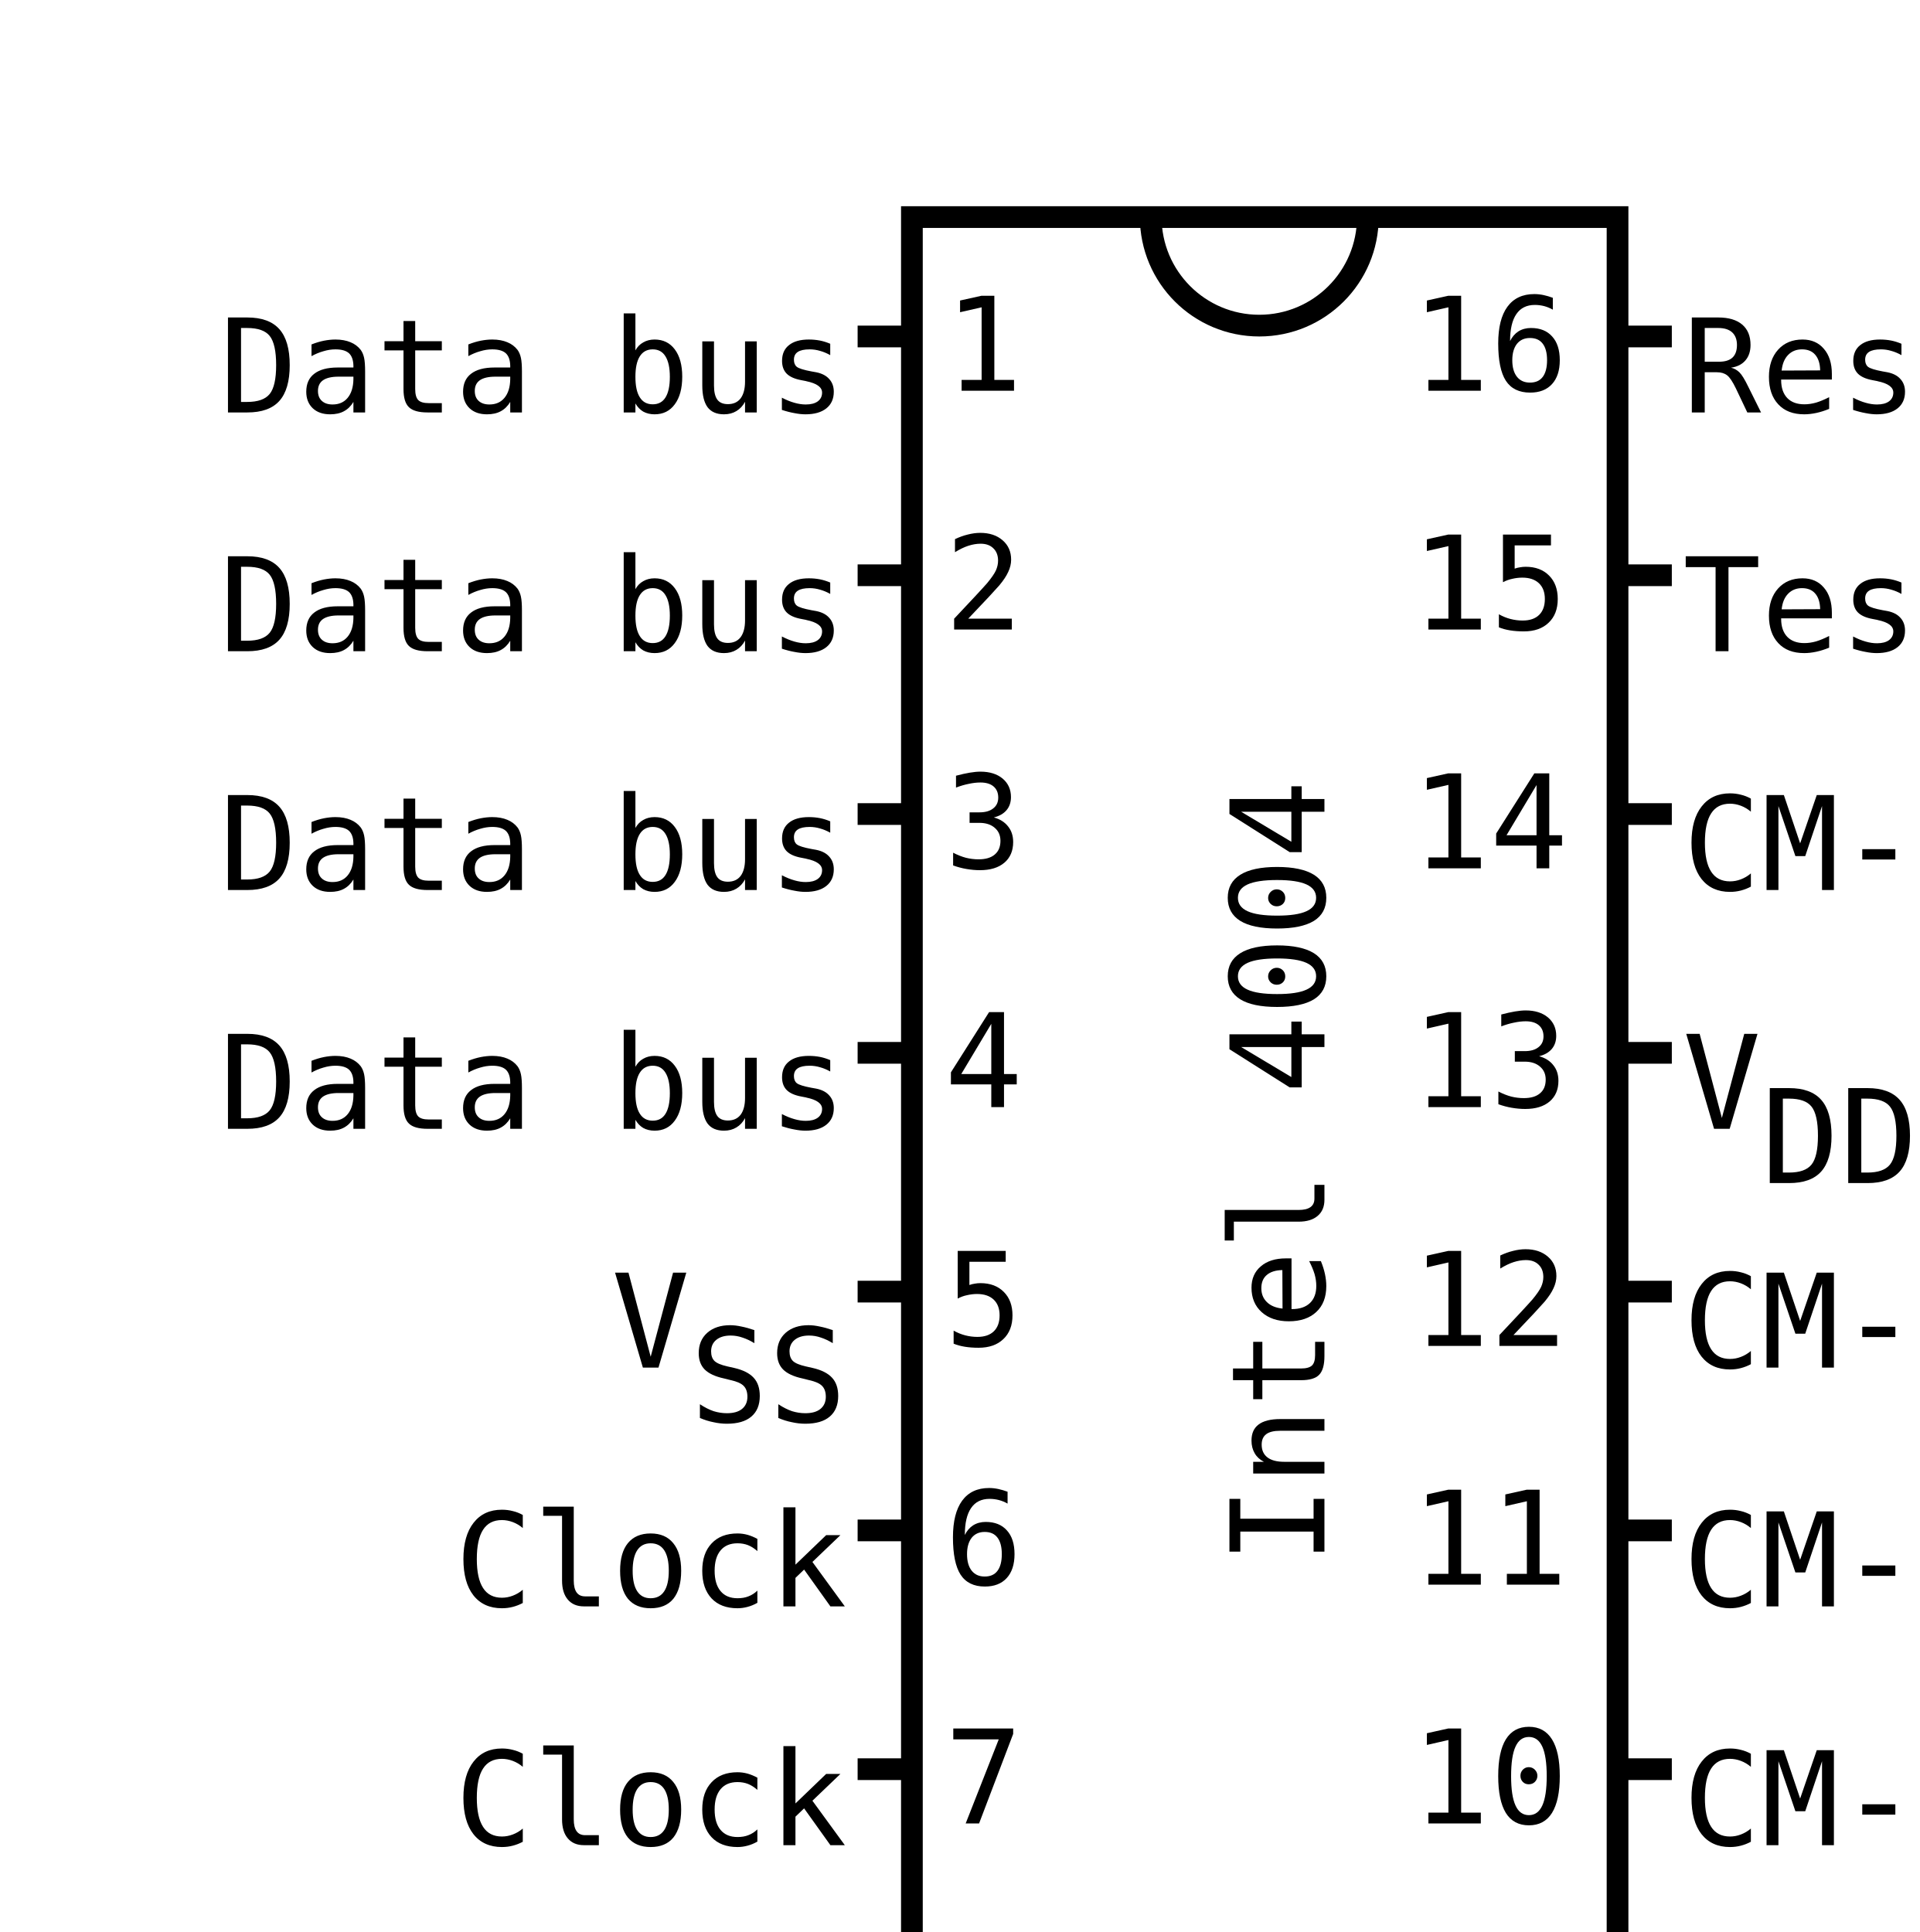
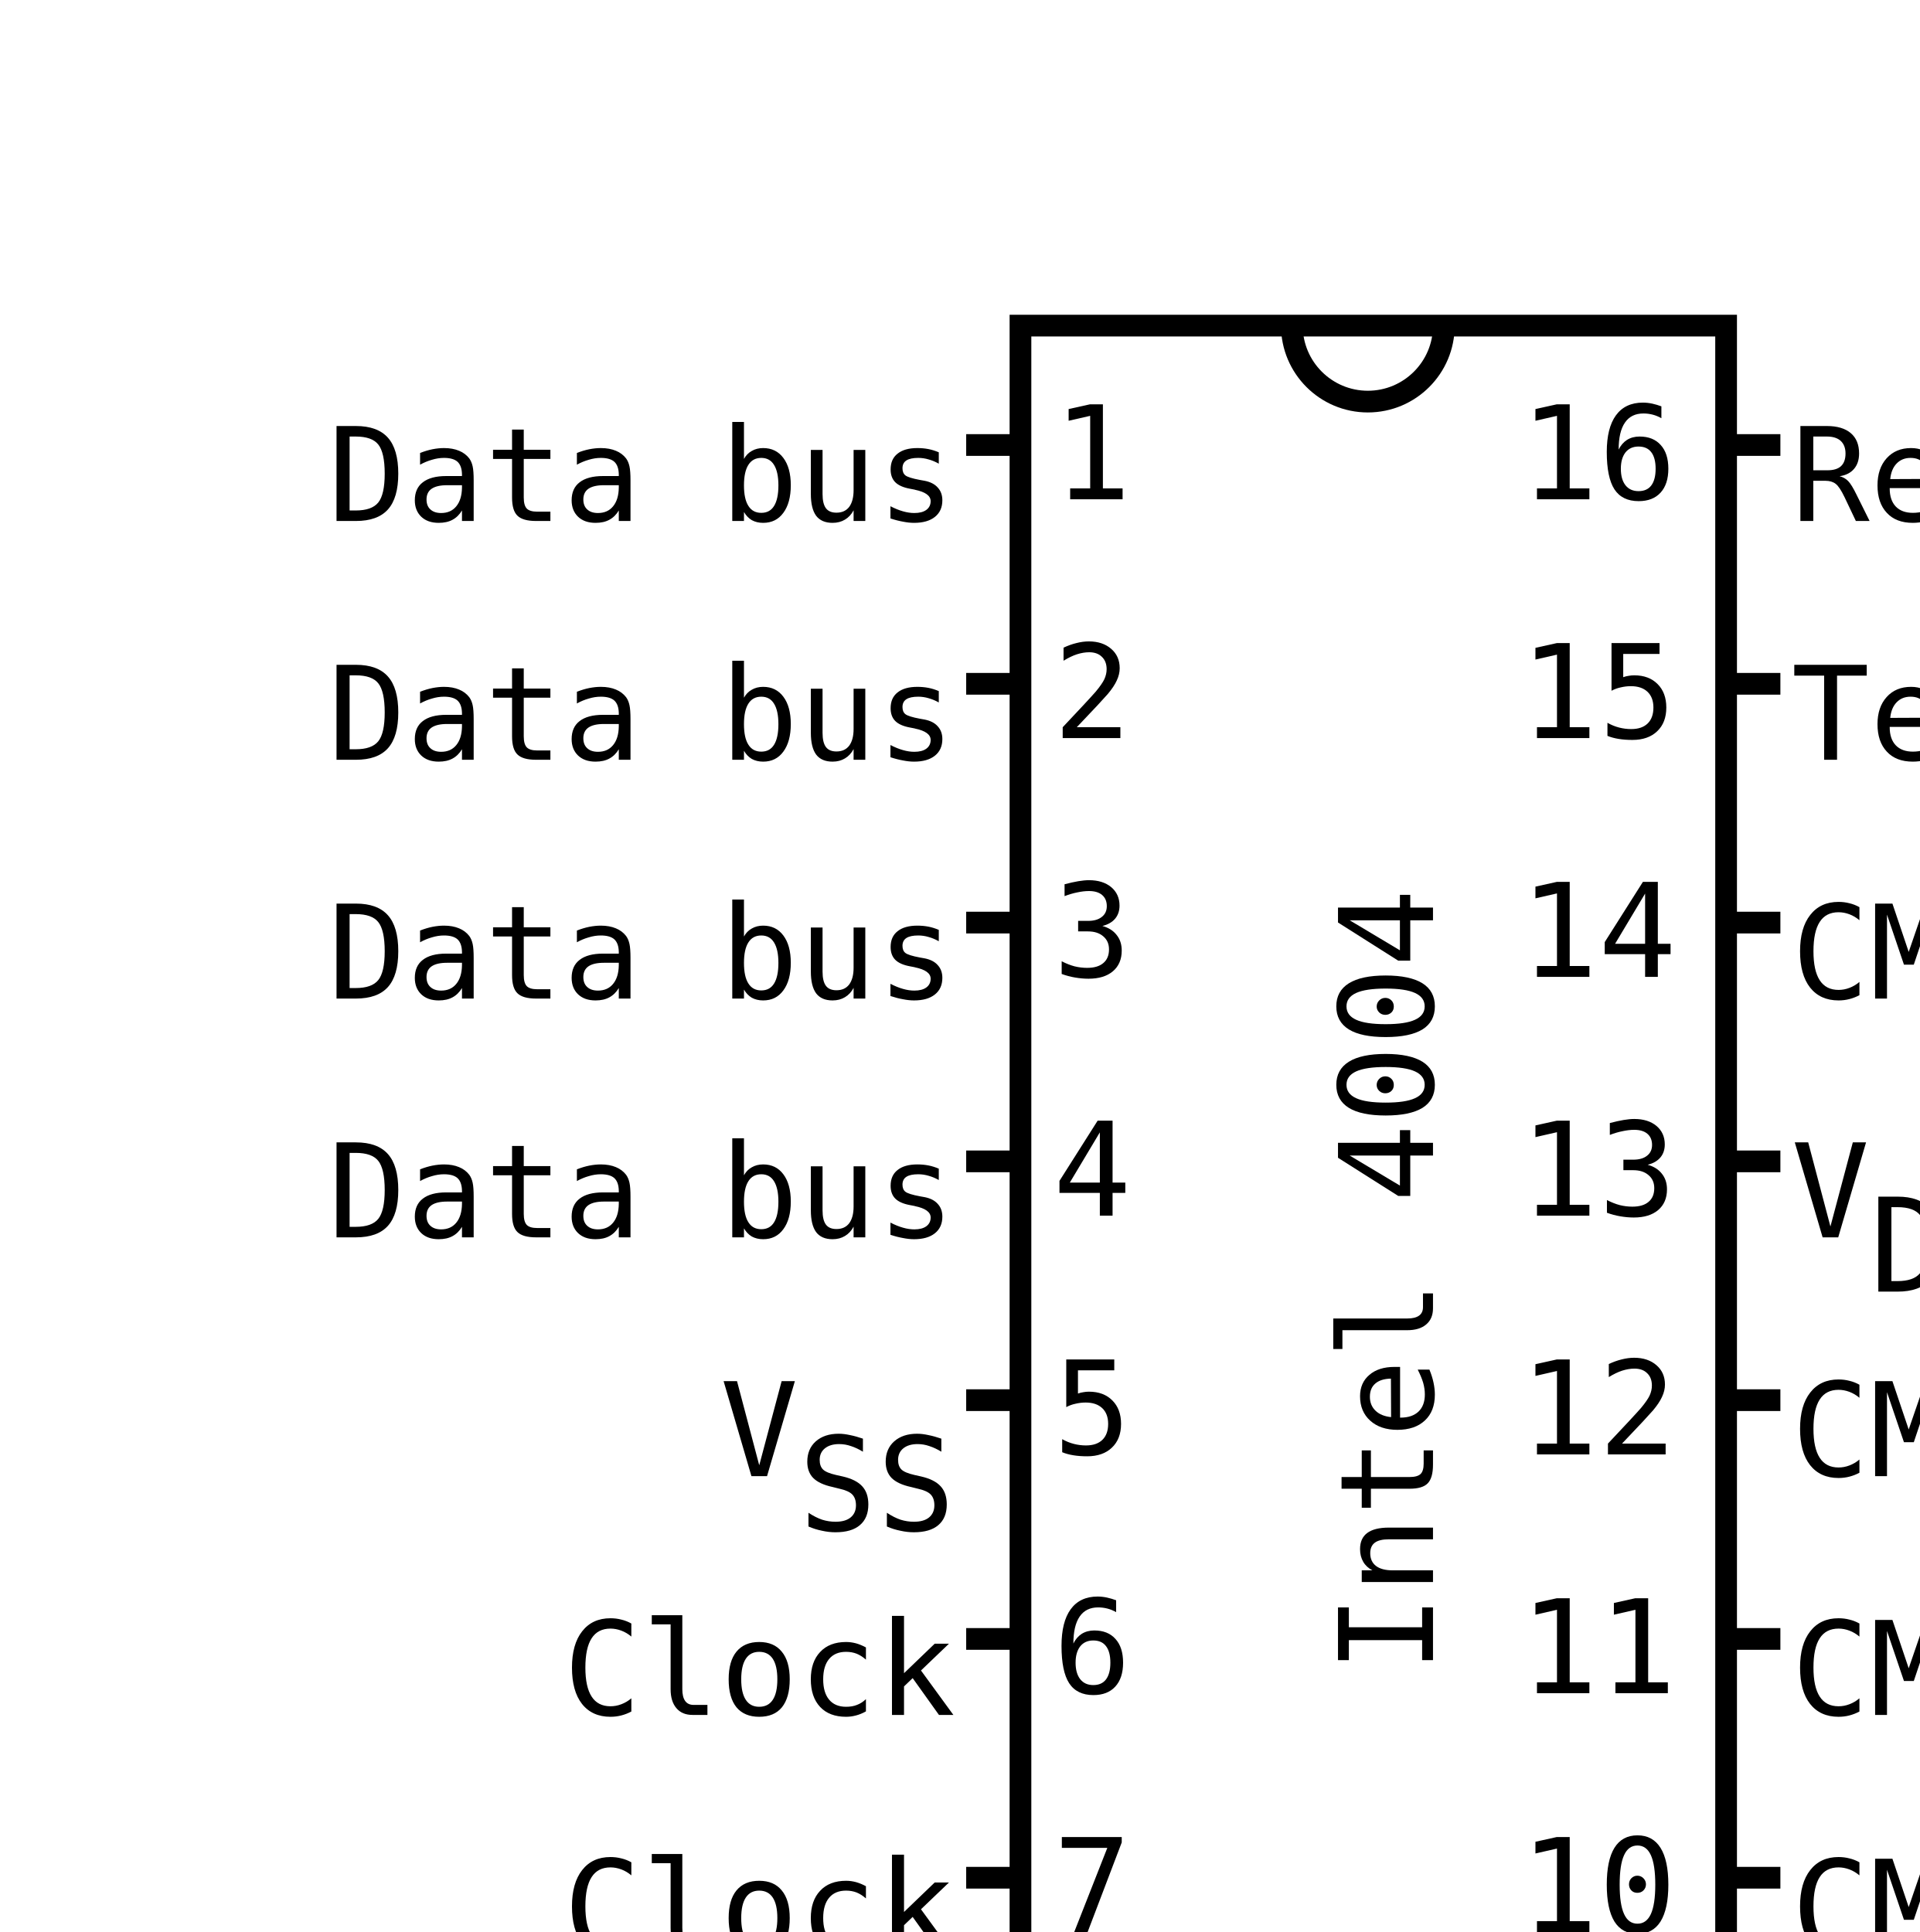
<svg xmlns="http://www.w3.org/2000/svg" version="1.1">
-   <rect x="84" y="20" width="65" height="176" fill="none" stroke-width="2" stroke="black" />
-   <text x="116" y="108" transform="rotate(-90 116 108)" alignment-baseline="central" text-anchor="middle" font-family="monospace">
-     <tspan x="116" dy="0.5em">Intel 4004</tspan>
+   <rect x="94" y="30" width="65" height="176" fill="none" stroke-width="2" stroke="black" />
+   <text x="126" y="118" transform="rotate(-90 126 118)" alignment-baseline="central" text-anchor="middle" font-family="monospace">
+     <tspan x="126" dy="0.5em">Intel 4004</tspan>
  </text>
-   <path d="M106 20   A 10 10 0 0 0 126 20" stroke="black" fill="black" fill-opacity="0" stroke-width="2" />
-   <line x1="149" y1="31" x2="154" y2="31" stroke="black" stroke-width="2" />
-   <text x="130" y="36" font-family="monospace" fill="black">16</text>
-   <text x="155" y="38" transform="rotate(0 155 38)" font-family="monospace" fill="black">Reset</text>
-   <line x1="149" y1="53" x2="154" y2="53" stroke="black" stroke-width="2" />
-   <text x="130" y="58" font-family="monospace" fill="black">15</text>
-   <text x="155" y="60" transform="rotate(0 155 60)" font-family="monospace" fill="black">Test</text>
-   <line x1="149" y1="75" x2="154" y2="75" stroke="black" stroke-width="2" />
-   <text x="130" y="80" font-family="monospace" fill="black">14</text>
-   <text x="155" y="82" transform="rotate(0 155 82)" font-family="monospace" fill="black">CM-ROM</text>
-   <line x1="149" y1="97" x2="154" y2="97" stroke="black" stroke-width="2" />
-   <text x="130" y="102" font-family="monospace" fill="black">13</text>
-   <text x="155" y="104" transform="rotate(0 155 104)" font-family="monospace" fill="black">V<tspan dy="5">DD</tspan>
+   <path d="M119 30   A 7 7 0 0 0 133 30" stroke="black" fill="black" fill-opacity="0" stroke-width="2" />
+   <text x="140" y="46" font-family="monospace" fill="black">16</text>
+   <line x1="159" y1="41" x2="164" y2="41" stroke="black" stroke-width="2" />
+   <text x="165" y="48" transform="rotate(0 165 48)" font-family="monospace" fill="black">Reset</text>
+   <text x="140" y="68" font-family="monospace" fill="black">15</text>
+   <line x1="159" y1="63" x2="164" y2="63" stroke="black" stroke-width="2" />
+   <text x="165" y="70" transform="rotate(0 165 70)" font-family="monospace" fill="black">Test</text>
+   <text x="140" y="90" font-family="monospace" fill="black">14</text>
+   <line x1="159" y1="85" x2="164" y2="85" stroke="black" stroke-width="2" />
+   <text x="165" y="92" transform="rotate(0 165 92)" font-family="monospace" fill="black">CM-ROM</text>
+   <text x="140" y="112" font-family="monospace" fill="black">13</text>
+   <line x1="159" y1="107" x2="164" y2="107" stroke="black" stroke-width="2" />
+   <text x="165" y="114" transform="rotate(0 165 114)" font-family="monospace" fill="black">V<tspan dy="5">DD</tspan>
  </text>
-   <line x1="149" y1="119" x2="154" y2="119" stroke="black" stroke-width="2" />
-   <text x="130" y="124" font-family="monospace" fill="black">12</text>
-   <text x="155" y="126" transform="rotate(0 155 126)" font-family="monospace" fill="black">CM-RAM</text>
-   <line x1="149" y1="141" x2="154" y2="141" stroke="black" stroke-width="2" />
-   <text x="130" y="146" font-family="monospace" fill="black">11</text>
-   <text x="155" y="148" transform="rotate(0 155 148)" font-family="monospace" fill="black">CM-RAM</text>
-   <line x1="149" y1="163" x2="154" y2="163" stroke="black" stroke-width="2" />
-   <text x="130" y="168" font-family="monospace" fill="black">10</text>
-   <text x="155" y="170" transform="rotate(0 155 170)" font-family="monospace" fill="black">CM-RAM</text>
-   <line x1="149" y1="185" x2="154" y2="185" stroke="black" stroke-width="2" />
-   <text x="138" y="190" font-family="monospace" fill="black">9</text>
-   <text x="155" y="192" transform="rotate(0 155 192)" font-family="monospace" fill="black">CM-RAM</text>
-   <line x1="84" y1="31" x2="79" y2="31" stroke="black" stroke-width="2" />
-   <text x="87" y="36" font-family="monospace" fill="black">1</text>
-   <text x="78" y="38" transform="rotate(0 78 38)" font-family="monospace" fill="black" text-anchor="end">Data bus</text>
-   <line x1="84" y1="53" x2="79" y2="53" stroke="black" stroke-width="2" />
-   <text x="87" y="58" font-family="monospace" fill="black">2</text>
-   <text x="78" y="60" transform="rotate(0 78 60)" font-family="monospace" fill="black" text-anchor="end">Data bus</text>
-   <line x1="84" y1="75" x2="79" y2="75" stroke="black" stroke-width="2" />
-   <text x="87" y="80" font-family="monospace" fill="black">3</text>
-   <text x="78" y="82" transform="rotate(0 78 82)" font-family="monospace" fill="black" text-anchor="end">Data bus</text>
-   <line x1="84" y1="97" x2="79" y2="97" stroke="black" stroke-width="2" />
-   <text x="87" y="102" font-family="monospace" fill="black">4</text>
-   <text x="78" y="104" transform="rotate(0 78 104)" font-family="monospace" fill="black" text-anchor="end">Data bus</text>
-   <line x1="84" y1="119" x2="79" y2="119" stroke="black" stroke-width="2" />
-   <text x="87" y="124" font-family="monospace" fill="black">5</text>
-   <text x="78" y="126" transform="rotate(0 78 126)" font-family="monospace" fill="black" text-anchor="end">V<tspan dy="5">SS</tspan>
+   <text x="140" y="134" font-family="monospace" fill="black">12</text>
+   <line x1="159" y1="129" x2="164" y2="129" stroke="black" stroke-width="2" />
+   <text x="165" y="136" transform="rotate(0 165 136)" font-family="monospace" fill="black">CM-RAM</text>
+   <text x="140" y="156" font-family="monospace" fill="black">11</text>
+   <line x1="159" y1="151" x2="164" y2="151" stroke="black" stroke-width="2" />
+   <text x="165" y="158" transform="rotate(0 165 158)" font-family="monospace" fill="black">CM-RAM</text>
+   <text x="140" y="178" font-family="monospace" fill="black">10</text>
+   <line x1="159" y1="173" x2="164" y2="173" stroke="black" stroke-width="2" />
+   <text x="165" y="180" transform="rotate(0 165 180)" font-family="monospace" fill="black">CM-RAM</text>
+   <text x="148" y="200" font-family="monospace" fill="black">9</text>
+   <line x1="159" y1="195" x2="164" y2="195" stroke="black" stroke-width="2" />
+   <text x="165" y="202" transform="rotate(0 165 202)" font-family="monospace" fill="black">CM-RAM</text>
+   <text x="97" y="46" font-family="monospace" fill="black">1</text>
+   <line x1="94" y1="41" x2="89" y2="41" stroke="black" stroke-width="2" />
+   <text x="88" y="48" transform="rotate(0 88 48)" font-family="monospace" fill="black" text-anchor="end">Data bus</text>
+   <text x="97" y="68" font-family="monospace" fill="black">2</text>
+   <line x1="94" y1="63" x2="89" y2="63" stroke="black" stroke-width="2" />
+   <text x="88" y="70" transform="rotate(0 88 70)" font-family="monospace" fill="black" text-anchor="end">Data bus</text>
+   <text x="97" y="90" font-family="monospace" fill="black">3</text>
+   <line x1="94" y1="85" x2="89" y2="85" stroke="black" stroke-width="2" />
+   <text x="88" y="92" transform="rotate(0 88 92)" font-family="monospace" fill="black" text-anchor="end">Data bus</text>
+   <text x="97" y="112" font-family="monospace" fill="black">4</text>
+   <line x1="94" y1="107" x2="89" y2="107" stroke="black" stroke-width="2" />
+   <text x="88" y="114" transform="rotate(0 88 114)" font-family="monospace" fill="black" text-anchor="end">Data bus</text>
+   <text x="97" y="134" font-family="monospace" fill="black">5</text>
+   <line x1="94" y1="129" x2="89" y2="129" stroke="black" stroke-width="2" />
+   <text x="88" y="136" transform="rotate(0 88 136)" font-family="monospace" fill="black" text-anchor="end">V<tspan dy="5">SS</tspan>
  </text>
-   <line x1="84" y1="141" x2="79" y2="141" stroke="black" stroke-width="2" />
-   <text x="87" y="146" font-family="monospace" fill="black">6</text>
-   <text x="78" y="148" transform="rotate(0 78 148)" font-family="monospace" fill="black" text-anchor="end">Clock</text>
-   <line x1="84" y1="163" x2="79" y2="163" stroke="black" stroke-width="2" />
-   <text x="87" y="168" font-family="monospace" fill="black">7</text>
-   <text x="78" y="170" transform="rotate(0 78 170)" font-family="monospace" fill="black" text-anchor="end">Clock</text>
-   <line x1="84" y1="185" x2="79" y2="185" stroke="black" stroke-width="2" />
-   <text x="87" y="190" font-family="monospace" fill="black">8</text>
-   <text x="78" y="192" transform="rotate(0 78 192)" font-family="monospace" fill="black" text-anchor="end">Sync</text>
+   <text x="97" y="156" font-family="monospace" fill="black">6</text>
+   <line x1="94" y1="151" x2="89" y2="151" stroke="black" stroke-width="2" />
+   <text x="88" y="158" transform="rotate(0 88 158)" font-family="monospace" fill="black" text-anchor="end">Clock</text>
+   <text x="97" y="178" font-family="monospace" fill="black">7</text>
+   <line x1="94" y1="173" x2="89" y2="173" stroke="black" stroke-width="2" />
+   <text x="88" y="180" transform="rotate(0 88 180)" font-family="monospace" fill="black" text-anchor="end">Clock</text>
+   <text x="97" y="200" font-family="monospace" fill="black">8</text>
+   <line x1="94" y1="195" x2="89" y2="195" stroke="black" stroke-width="2" />
+   <text x="88" y="202" transform="rotate(0 88 202)" font-family="monospace" fill="black" text-anchor="end">Sync</text>
</svg>
